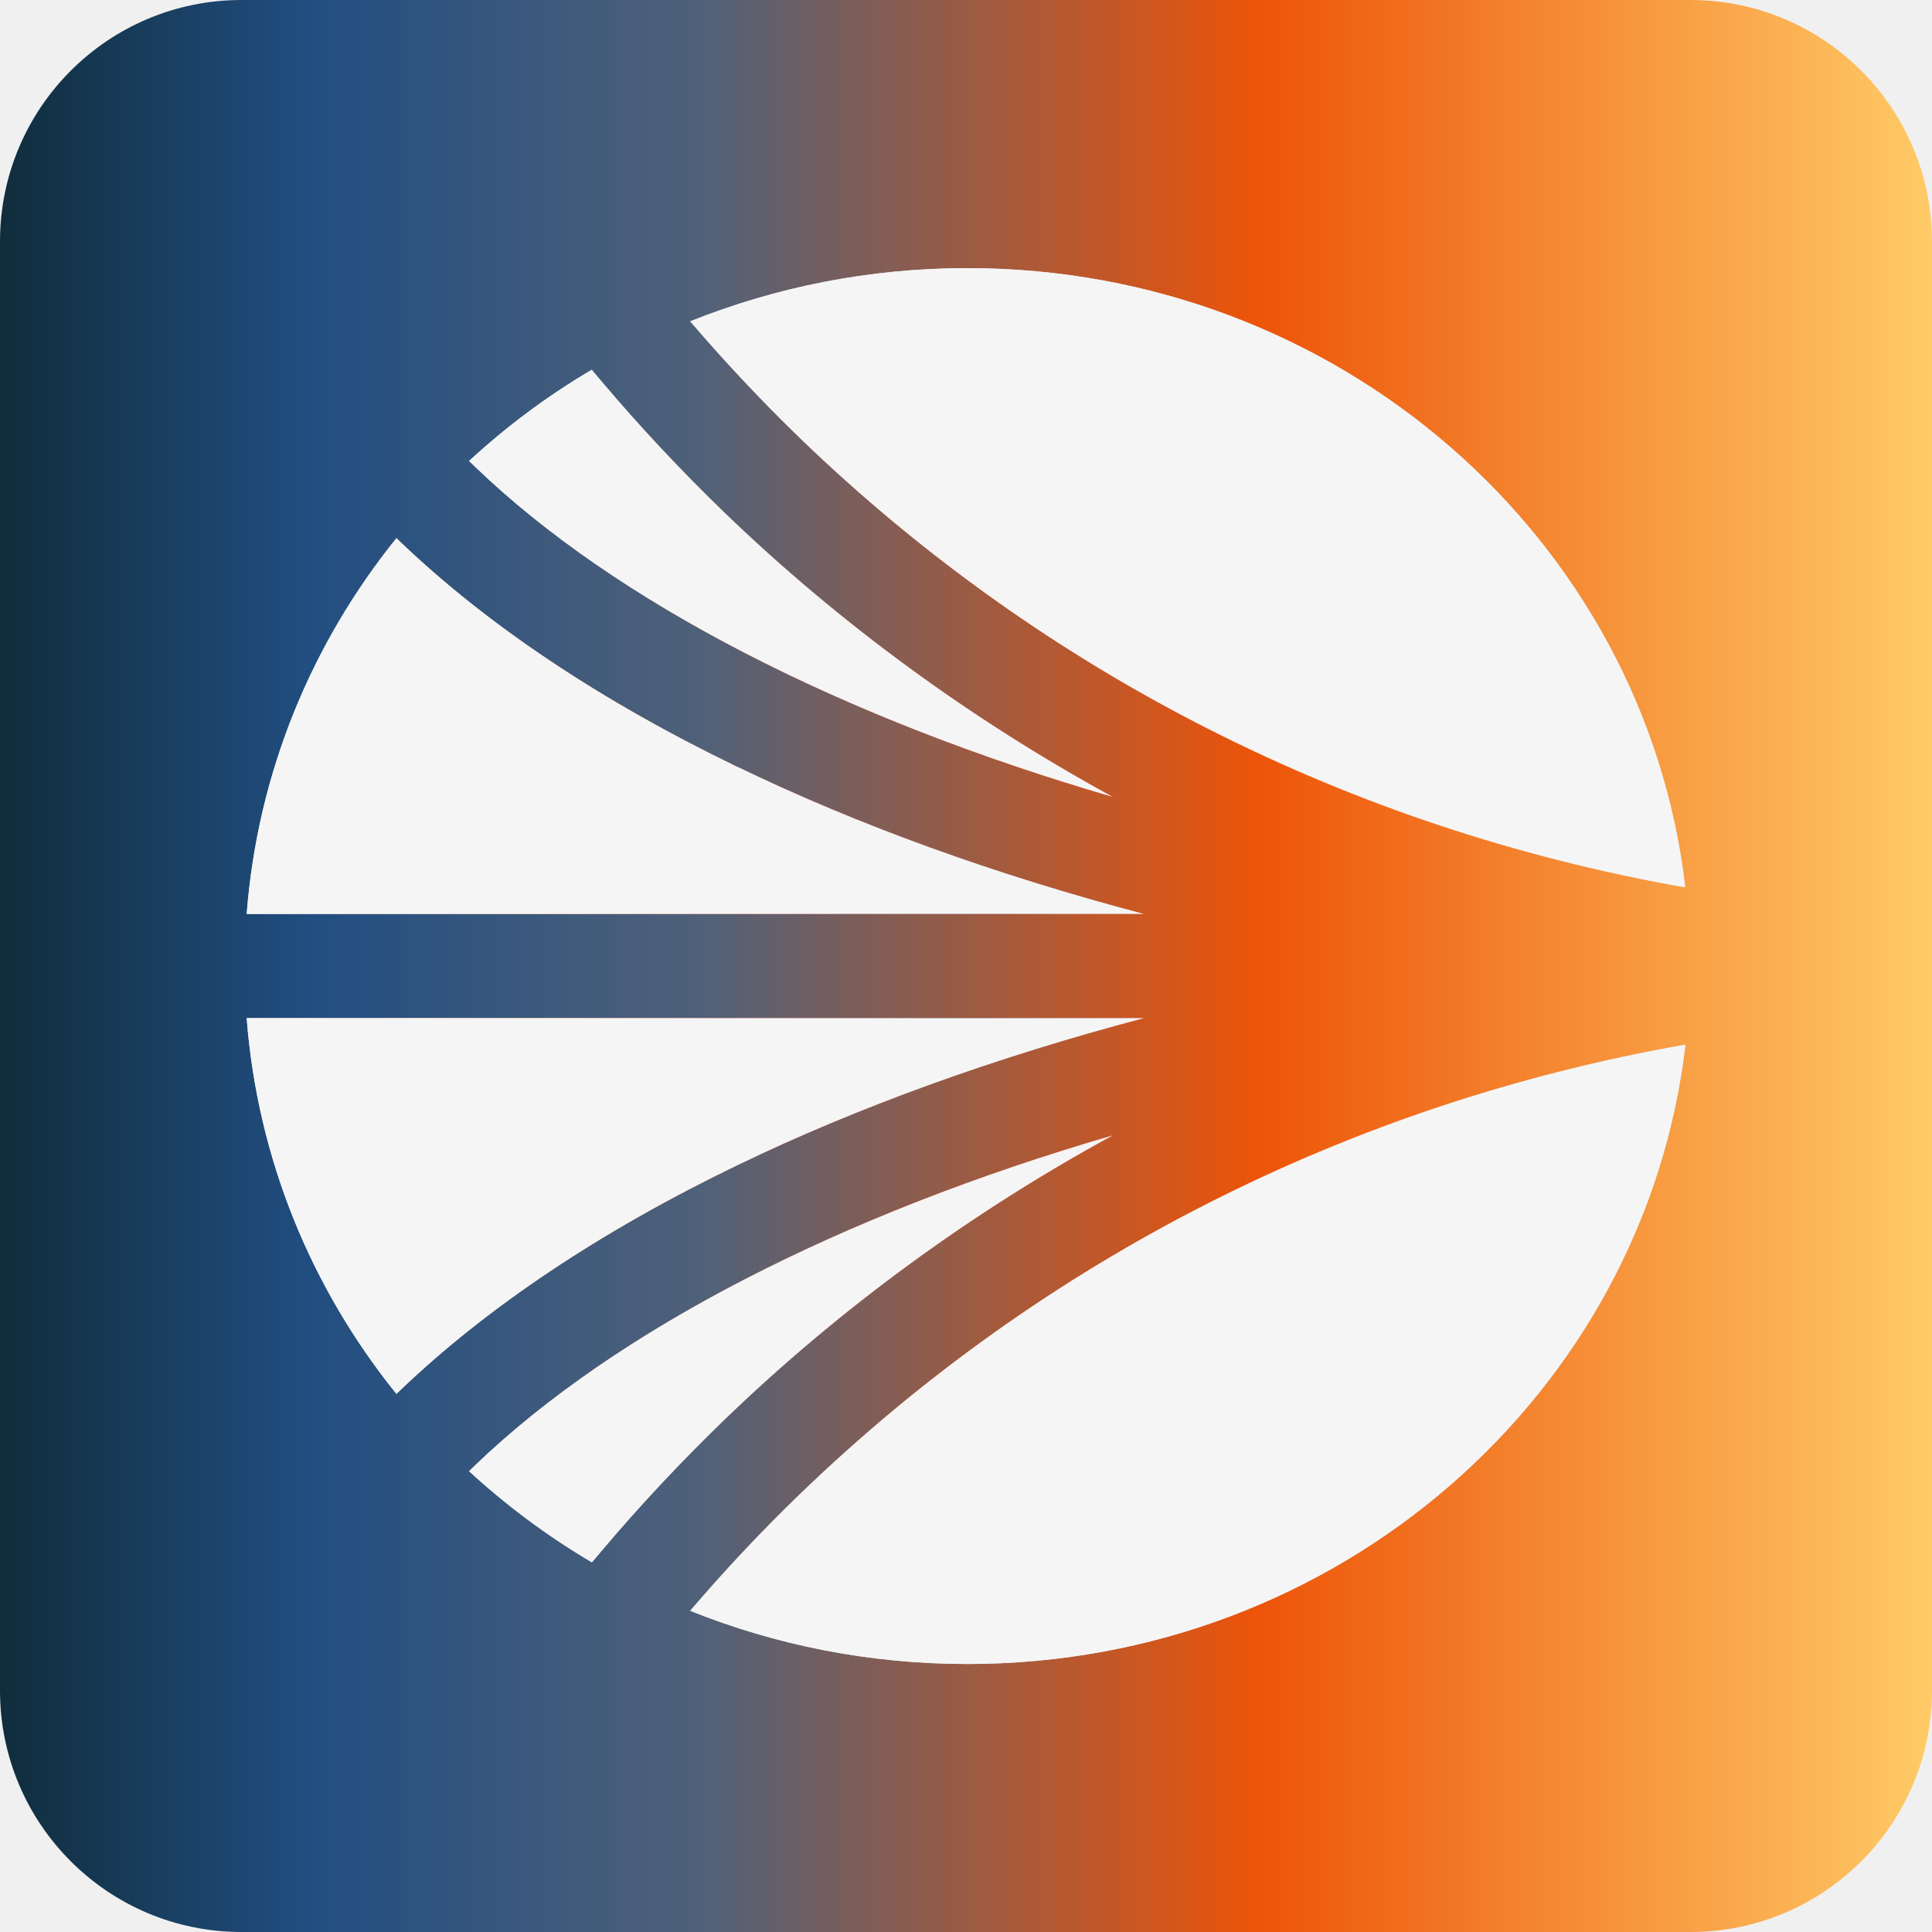
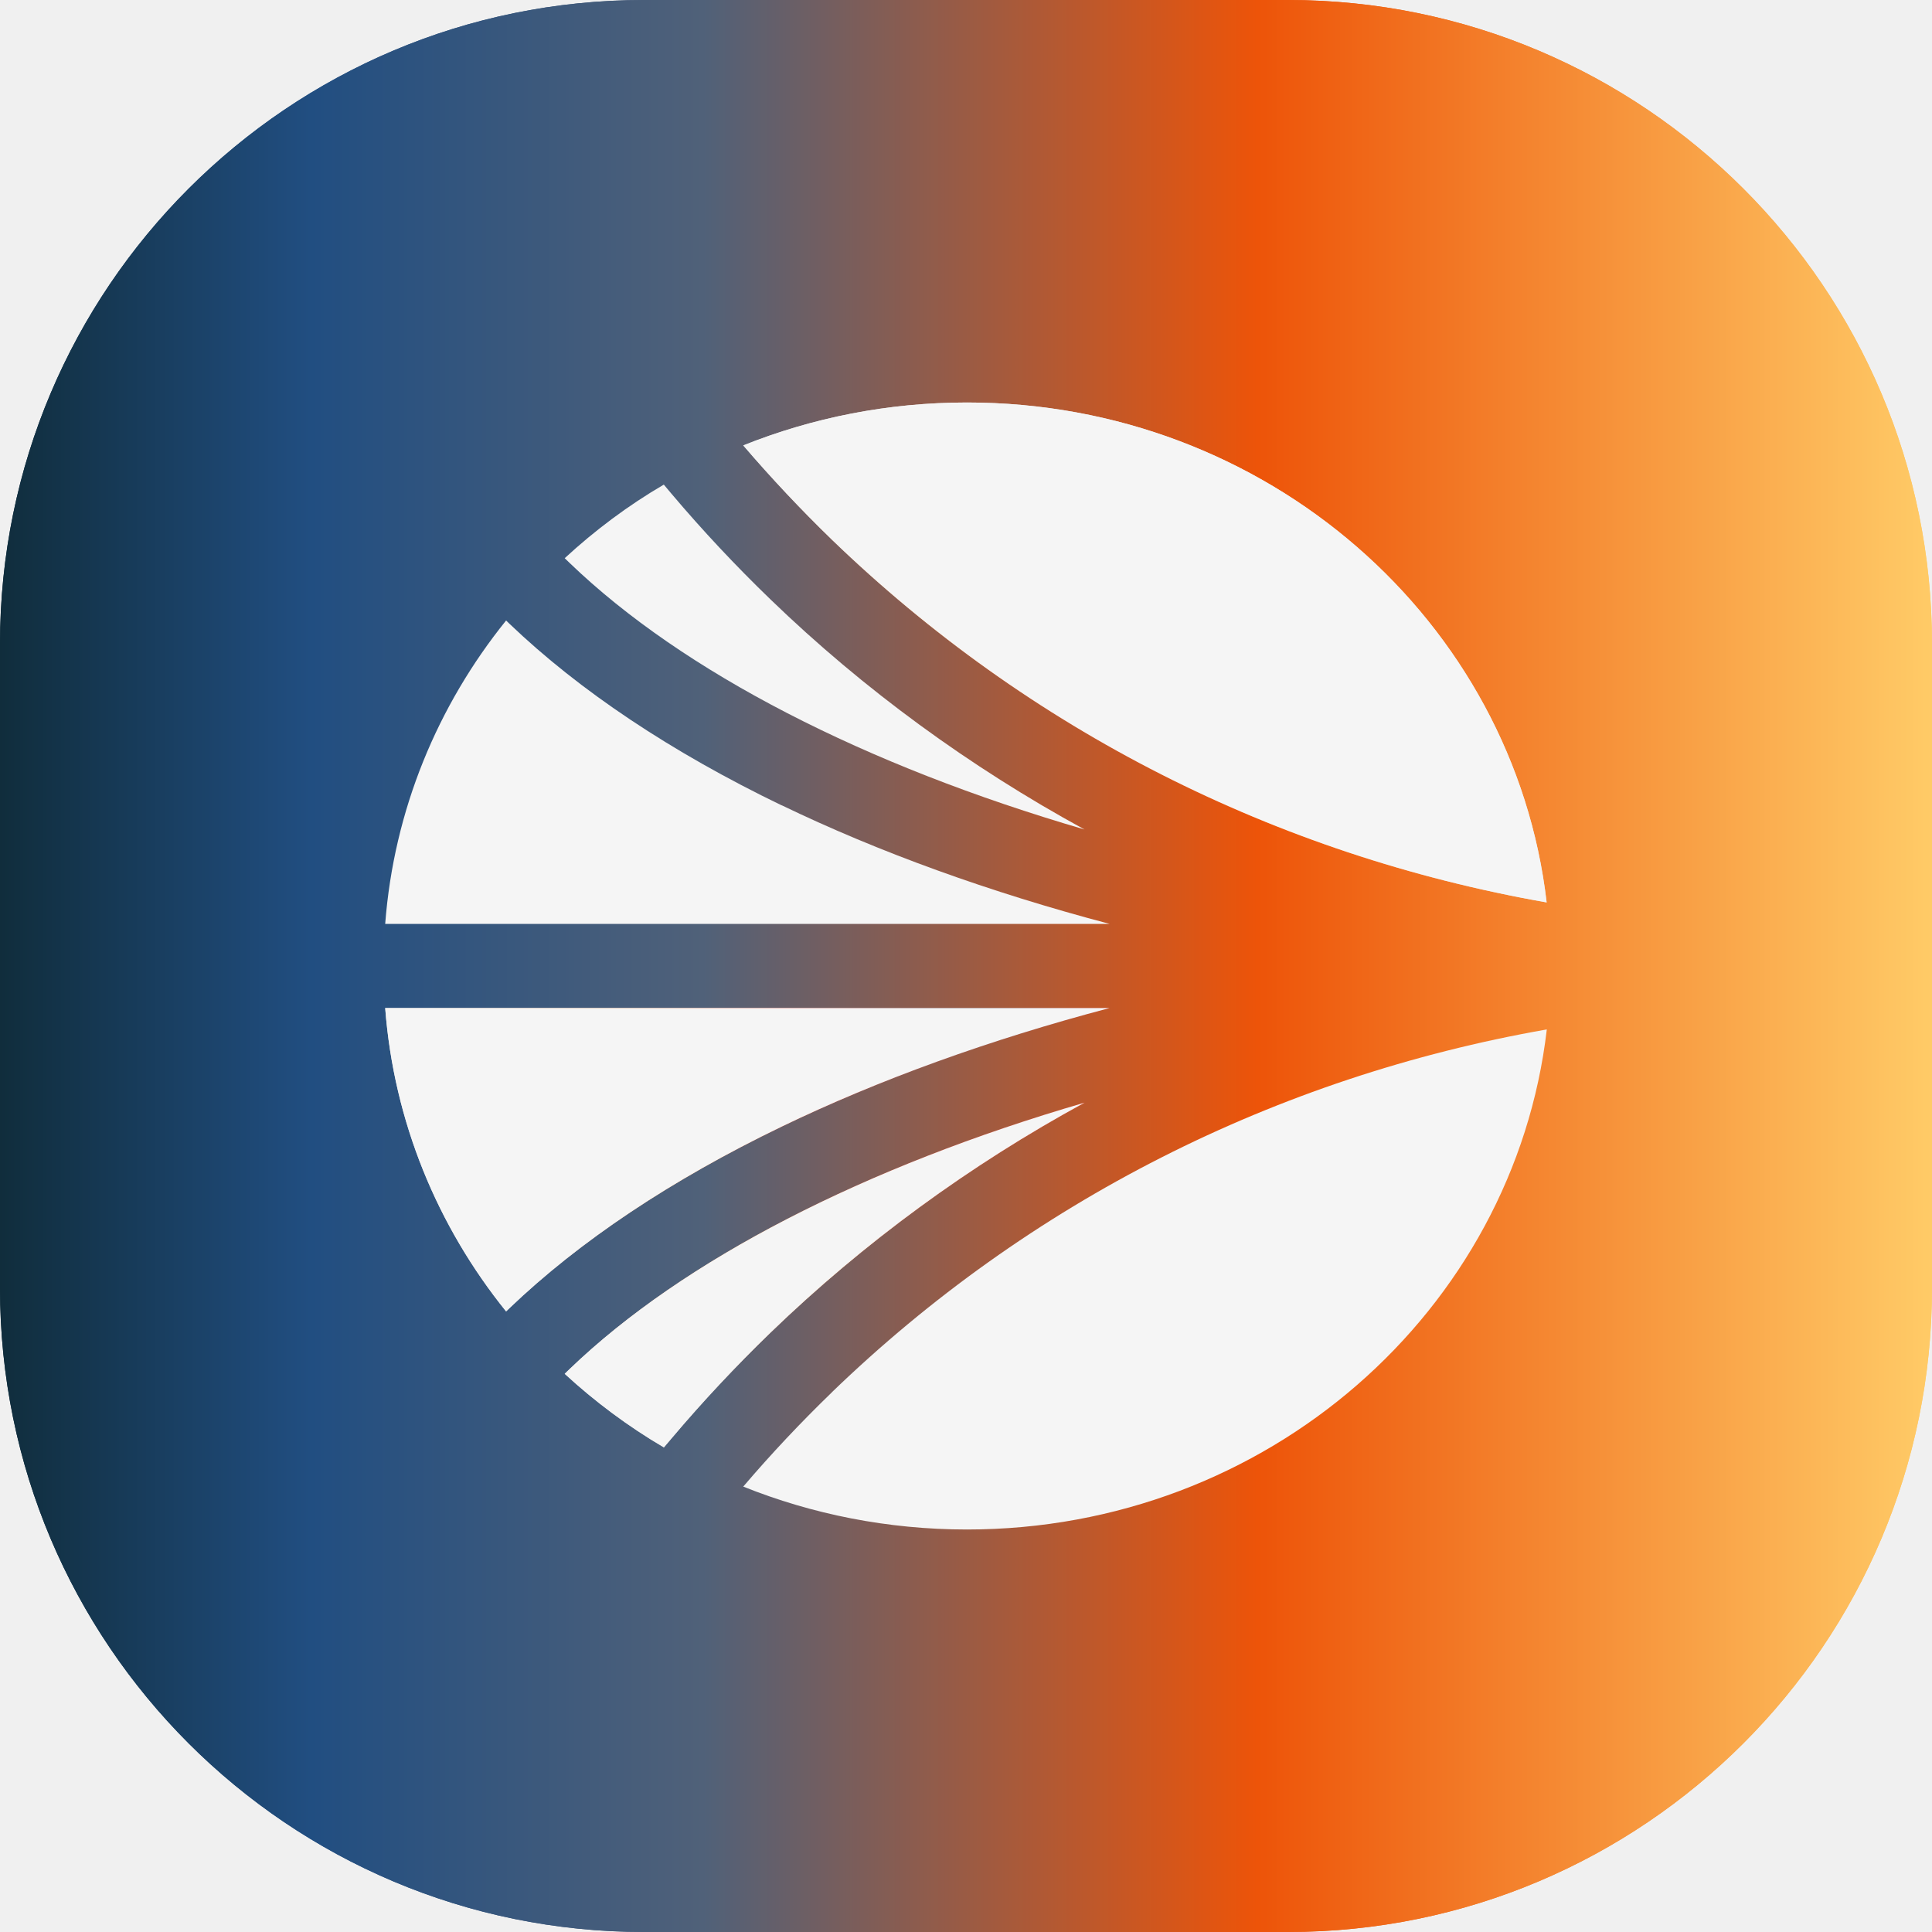
- <svg xmlns="http://www.w3.org/2000/svg" width="32" height="32" viewBox="0 0 32 32" fill="none">
-   <rect width="32" height="32" rx="4" fill="url(#paint0_linear_5515_222747)" />
-   <path d="M18.432 18.805C13.929 20.116 10.204 22.028 7.872 24.268L7.769 24.368C8.389 24.936 9.069 25.445 9.804 25.877L9.962 25.69C10.598 24.936 11.281 24.208 11.992 23.521C13.9 21.679 16.084 20.084 18.435 18.803L18.432 18.805Z" fill="url(#paint1_radial_5515_222747)" />
-   <path d="M18.432 18.805C13.929 20.116 10.204 22.028 7.872 24.268L7.769 24.368C8.389 24.936 9.069 25.445 9.804 25.877L9.962 25.69C10.598 24.936 11.281 24.208 11.992 23.521C13.9 21.679 16.084 20.084 18.435 18.803L18.432 18.805Z" fill="#F5F5F5" />
-   <path d="M4.086 16.863C4.266 19.201 5.161 21.344 6.566 23.087L6.631 23.025C8.075 21.644 9.954 20.389 12.221 19.296C14.209 18.336 16.49 17.513 18.949 16.863H4.086Z" fill="url(#paint2_radial_5515_222747)" />
-   <path d="M4.086 16.863C4.266 19.201 5.161 21.344 6.566 23.087L6.631 23.025C8.075 21.644 9.954 20.389 12.221 19.296C14.209 18.336 16.49 17.513 18.949 16.863H4.086Z" fill="#F5F5F5" />
-   <path d="M13.251 7.257C17.281 11.148 22.352 13.722 27.913 14.697C27.243 8.929 22.177 4.441 16.021 4.441C14.396 4.441 12.847 4.756 11.432 5.322C12.006 5.993 12.619 6.645 13.251 7.257Z" fill="url(#paint3_radial_5515_222747)" />
-   <path d="M13.251 7.257C17.281 11.148 22.352 13.722 27.913 14.697C27.243 8.929 22.177 4.441 16.021 4.441C14.396 4.441 12.847 4.756 11.432 5.322C12.006 5.993 12.619 6.645 13.251 7.257Z" fill="#F5F5F5" />
-   <path d="M7.872 7.734C10.204 9.977 13.929 11.886 18.432 13.2C16.081 11.916 13.898 10.323 11.989 8.481C11.281 7.797 10.598 7.068 9.959 6.312L9.801 6.125C9.066 6.557 8.386 7.066 7.769 7.635L7.872 7.734Z" fill="url(#paint4_radial_5515_222747)" />
-   <path d="M7.872 7.734C10.204 9.977 13.929 11.886 18.432 13.2C16.081 11.916 13.898 10.323 11.989 8.481C11.281 7.797 10.598 7.068 9.959 6.312L9.801 6.125C9.066 6.557 8.386 7.066 7.769 7.635L7.872 7.734Z" fill="#F5F5F5" />
-   <path d="M13.251 24.745C12.617 25.358 12.004 26.01 11.432 26.68C12.844 27.247 14.396 27.561 16.021 27.561C22.177 27.561 27.243 23.073 27.916 17.303C22.354 18.278 17.283 20.852 13.254 24.743L13.251 24.745Z" fill="url(#paint5_radial_5515_222747)" />
-   <path d="M13.251 24.745C12.617 25.358 12.004 26.01 11.432 26.68C12.844 27.247 14.396 27.561 16.021 27.561C22.177 27.561 27.243 23.073 27.916 17.303C22.354 18.278 17.283 20.852 13.254 24.743L13.251 24.745Z" fill="#F5F5F5" />
-   <path d="M12.221 12.706C9.954 11.612 8.075 10.357 6.631 8.976L6.566 8.914C5.161 10.657 4.266 12.8 4.086 15.138H18.947C16.488 14.488 14.209 13.665 12.219 12.703L12.221 12.706Z" fill="url(#paint6_radial_5515_222747)" />
-   <path d="M12.221 12.706C9.954 11.612 8.075 10.357 6.631 8.976L6.566 8.914C5.161 10.657 4.266 12.8 4.086 15.138H18.947C16.488 14.488 14.209 13.665 12.219 12.703L12.221 12.706Z" fill="#F5F5F5" />
+ <svg xmlns="http://www.w3.org/2000/svg" width="24" height="24" viewBox="0 0 24 24" fill="none">
+   <g clip-path="url(#clip0_372_7468)">
+     <path d="M0 8C0 3.582 3.582 0 8 0H16C20.418 0 24 3.582 24 8V16C24 20.418 20.418 24 16 24H8C3.582 24 0 20.418 0 16V8Z" fill="url(#paint0_linear_372_7468)" />
+     <path d="M21 0H3C1.343 0 0 1.343 0 3V21C0 22.657 1.343 24 3 24H21C22.657 24 24 22.657 24 21V3C24 1.343 22.657 0 21 0Z" fill="url(#paint1_linear_372_7468)" />
+     <path d="M13.472 13.698C10.745 14.492 8.489 15.649 7.077 17.006L7.015 17.066C7.39 17.411 7.802 17.719 8.247 17.98L8.343 17.867C8.728 17.411 9.142 16.97 9.572 16.554C10.728 15.438 12.05 14.472 13.474 13.697L13.472 13.698Z" fill="url(#paint2_radial_372_7468)" />
+     <path d="M13.472 13.698C10.745 14.492 8.489 15.649 7.077 17.006L7.015 17.066C7.39 17.411 7.802 17.719 8.247 17.98L8.343 17.867C8.728 17.411 9.142 16.97 9.572 16.554C10.728 15.438 12.05 14.472 13.474 13.697L13.472 13.698Z" fill="#F5F5F5" />
+     <path d="M4.785 12.522C4.893 13.937 5.436 15.235 6.287 16.291L6.326 16.253C7.2 15.417 8.338 14.657 9.711 13.995C10.915 13.414 12.296 12.915 13.785 12.522H4.785Z" fill="url(#paint3_radial_372_7468)" />
+     <path d="M4.785 12.522C4.893 13.937 5.436 15.235 6.287 16.291L6.326 16.253C7.2 15.417 8.338 14.657 9.711 13.995C10.915 13.414 12.296 12.915 13.785 12.522H4.785Z" fill="#F5F5F5" />
+     <path d="M10.335 6.705C12.775 9.061 15.845 10.62 19.213 11.21C18.807 7.717 15.74 5 12.012 5C11.028 5 10.09 5.19 9.233 5.533C9.581 5.939 9.952 6.334 10.335 6.705Z" fill="url(#paint4_radial_372_7468)" />
+     <path d="M10.335 6.705C12.775 9.061 15.845 10.62 19.213 11.21C18.807 7.717 15.74 5 12.012 5C11.028 5 10.09 5.19 9.233 5.533C9.581 5.939 9.952 6.334 10.335 6.705Z" fill="#F5F5F5" />
+     <path d="M7.077 6.994C8.489 8.352 10.745 9.508 13.472 10.304C12.048 9.527 10.726 8.562 9.571 7.446C9.142 7.032 8.728 6.591 8.341 6.133L8.246 6.02C7.8 6.281 7.389 6.589 7.015 6.934L7.077 6.994Z" fill="#F5F5F5" />
+     <path d="M10.335 17.295C9.951 17.666 9.579 18.061 9.233 18.467C10.088 18.81 11.028 19 12.012 19C15.74 19 18.807 16.283 19.215 12.788C15.847 13.379 12.776 14.937 10.336 17.293L10.335 17.295Z" fill="#F5F5F5" />
+     <path d="M9.711 10.005C8.338 9.342 7.2 8.582 6.326 7.746L6.287 7.708C5.436 8.764 4.893 10.062 4.785 11.477H13.784C12.295 11.084 10.915 10.585 9.71 10.003L9.711 10.005Z" fill="#F5F5F5" />
+   </g>
  <defs>
-     <linearGradient id="paint0_linear_5515_222747" x1="0" y1="0" x2="32" y2="0" gradientUnits="userSpaceOnUse">
+     <linearGradient id="paint0_linear_372_7468" x1="0" y1="0" x2="24" y2="0" gradientUnits="userSpaceOnUse">
      <stop stop-color="#102D3C" />
      <stop offset="0.161" stop-color="#214E81" />
      <stop offset="0.364" stop-color="#506179" />
      <stop offset="0.651" stop-color="#ED5409" />
      <stop offset="1" stop-color="#FFCB67" />
    </linearGradient>
-     <radialGradient id="paint1_radial_5515_222747" cx="0" cy="0" r="1" gradientUnits="userSpaceOnUse" gradientTransform="translate(16.001 16.0006) rotate(90) scale(11.5598 11.9147)">
+     <linearGradient id="paint1_linear_372_7468" x1="0" y1="0" x2="24" y2="0" gradientUnits="userSpaceOnUse">
+       <stop stop-color="#102D3C" />
+       <stop offset="0.161" stop-color="#214E81" />
+       <stop offset="0.364" stop-color="#506179" />
+       <stop offset="0.651" stop-color="#ED5409" />
+       <stop offset="1" stop-color="#FFCB67" />
+     </linearGradient>
+     <radialGradient id="paint2_radial_372_7468" cx="0" cy="0" r="1" gradientUnits="userSpaceOnUse" gradientTransform="translate(11.9998 11.9997) rotate(90) scale(7.00005 7.21496)">
      <stop stop-color="#1C294B" />
      <stop offset="0.317" stop-color="#FF4433" />
      <stop offset="0.597" stop-color="#FE9A4C" />
      <stop offset="1" stop-color="#E0E0E0" />
    </radialGradient>
-     <radialGradient id="paint2_radial_5515_222747" cx="0" cy="0" r="1" gradientUnits="userSpaceOnUse" gradientTransform="translate(16.0007 16.0009) rotate(90) scale(11.5598 11.9147)">
+     <radialGradient id="paint3_radial_372_7468" cx="0" cy="0" r="1" gradientUnits="userSpaceOnUse" gradientTransform="translate(11.9997 11.9998) rotate(90) scale(7.00004 7.21496)">
      <stop stop-color="#1C294B" />
      <stop offset="0.317" stop-color="#FF4433" />
      <stop offset="0.597" stop-color="#FE9A4C" />
      <stop offset="1" stop-color="#E0E0E0" />
    </radialGradient>
-     <radialGradient id="paint3_radial_5515_222747" cx="0" cy="0" r="1" gradientUnits="userSpaceOnUse" gradientTransform="translate(16.001 16.0012) rotate(90) scale(11.5598 11.9147)">
+     <radialGradient id="paint4_radial_372_7468" cx="0" cy="0" r="1" gradientUnits="userSpaceOnUse" gradientTransform="translate(11.9998 12) rotate(90) scale(7.00005 7.21496)">
      <stop stop-color="#1C294B" />
      <stop offset="0.317" stop-color="#FF4433" />
      <stop offset="0.597" stop-color="#FE9A4C" />
      <stop offset="1" stop-color="#E0E0E0" />
    </radialGradient>
-     <radialGradient id="paint4_radial_5515_222747" cx="0" cy="0" r="1" gradientUnits="userSpaceOnUse" gradientTransform="translate(16.001 16.0017) rotate(90) scale(11.5598 11.9147)">
-       <stop stop-color="#1C294B" />
-       <stop offset="0.317" stop-color="#FF4433" />
-       <stop offset="0.597" stop-color="#FE9A4C" />
-       <stop offset="1" stop-color="#E0E0E0" />
-     </radialGradient>
-     <radialGradient id="paint5_radial_5515_222747" cx="0" cy="0" r="1" gradientUnits="userSpaceOnUse" gradientTransform="translate(16.001 16.0011) rotate(90) scale(11.5598 11.9147)">
-       <stop stop-color="#1C294B" />
-       <stop offset="0.317" stop-color="#FF4433" />
-       <stop offset="0.597" stop-color="#FE9A4C" />
-       <stop offset="1" stop-color="#E0E0E0" />
-     </radialGradient>
-     <radialGradient id="paint6_radial_5515_222747" cx="0" cy="0" r="1" gradientUnits="userSpaceOnUse" gradientTransform="translate(16.0007 16.0002) rotate(90) scale(11.5598 11.9147)">
-       <stop stop-color="#1C294B" />
-       <stop offset="0.317" stop-color="#FF4433" />
-       <stop offset="0.597" stop-color="#FE9A4C" />
-       <stop offset="1" stop-color="#E0E0E0" />
-     </radialGradient>
+     <clipPath id="clip0_372_7468">
+       <path d="M0 8C0 3.582 3.582 0 8 0H16C20.418 0 24 3.582 24 8V16C24 20.418 20.418 24 16 24H8C3.582 24 0 20.418 0 16V8Z" fill="white" />
+     </clipPath>
  </defs>
</svg>
